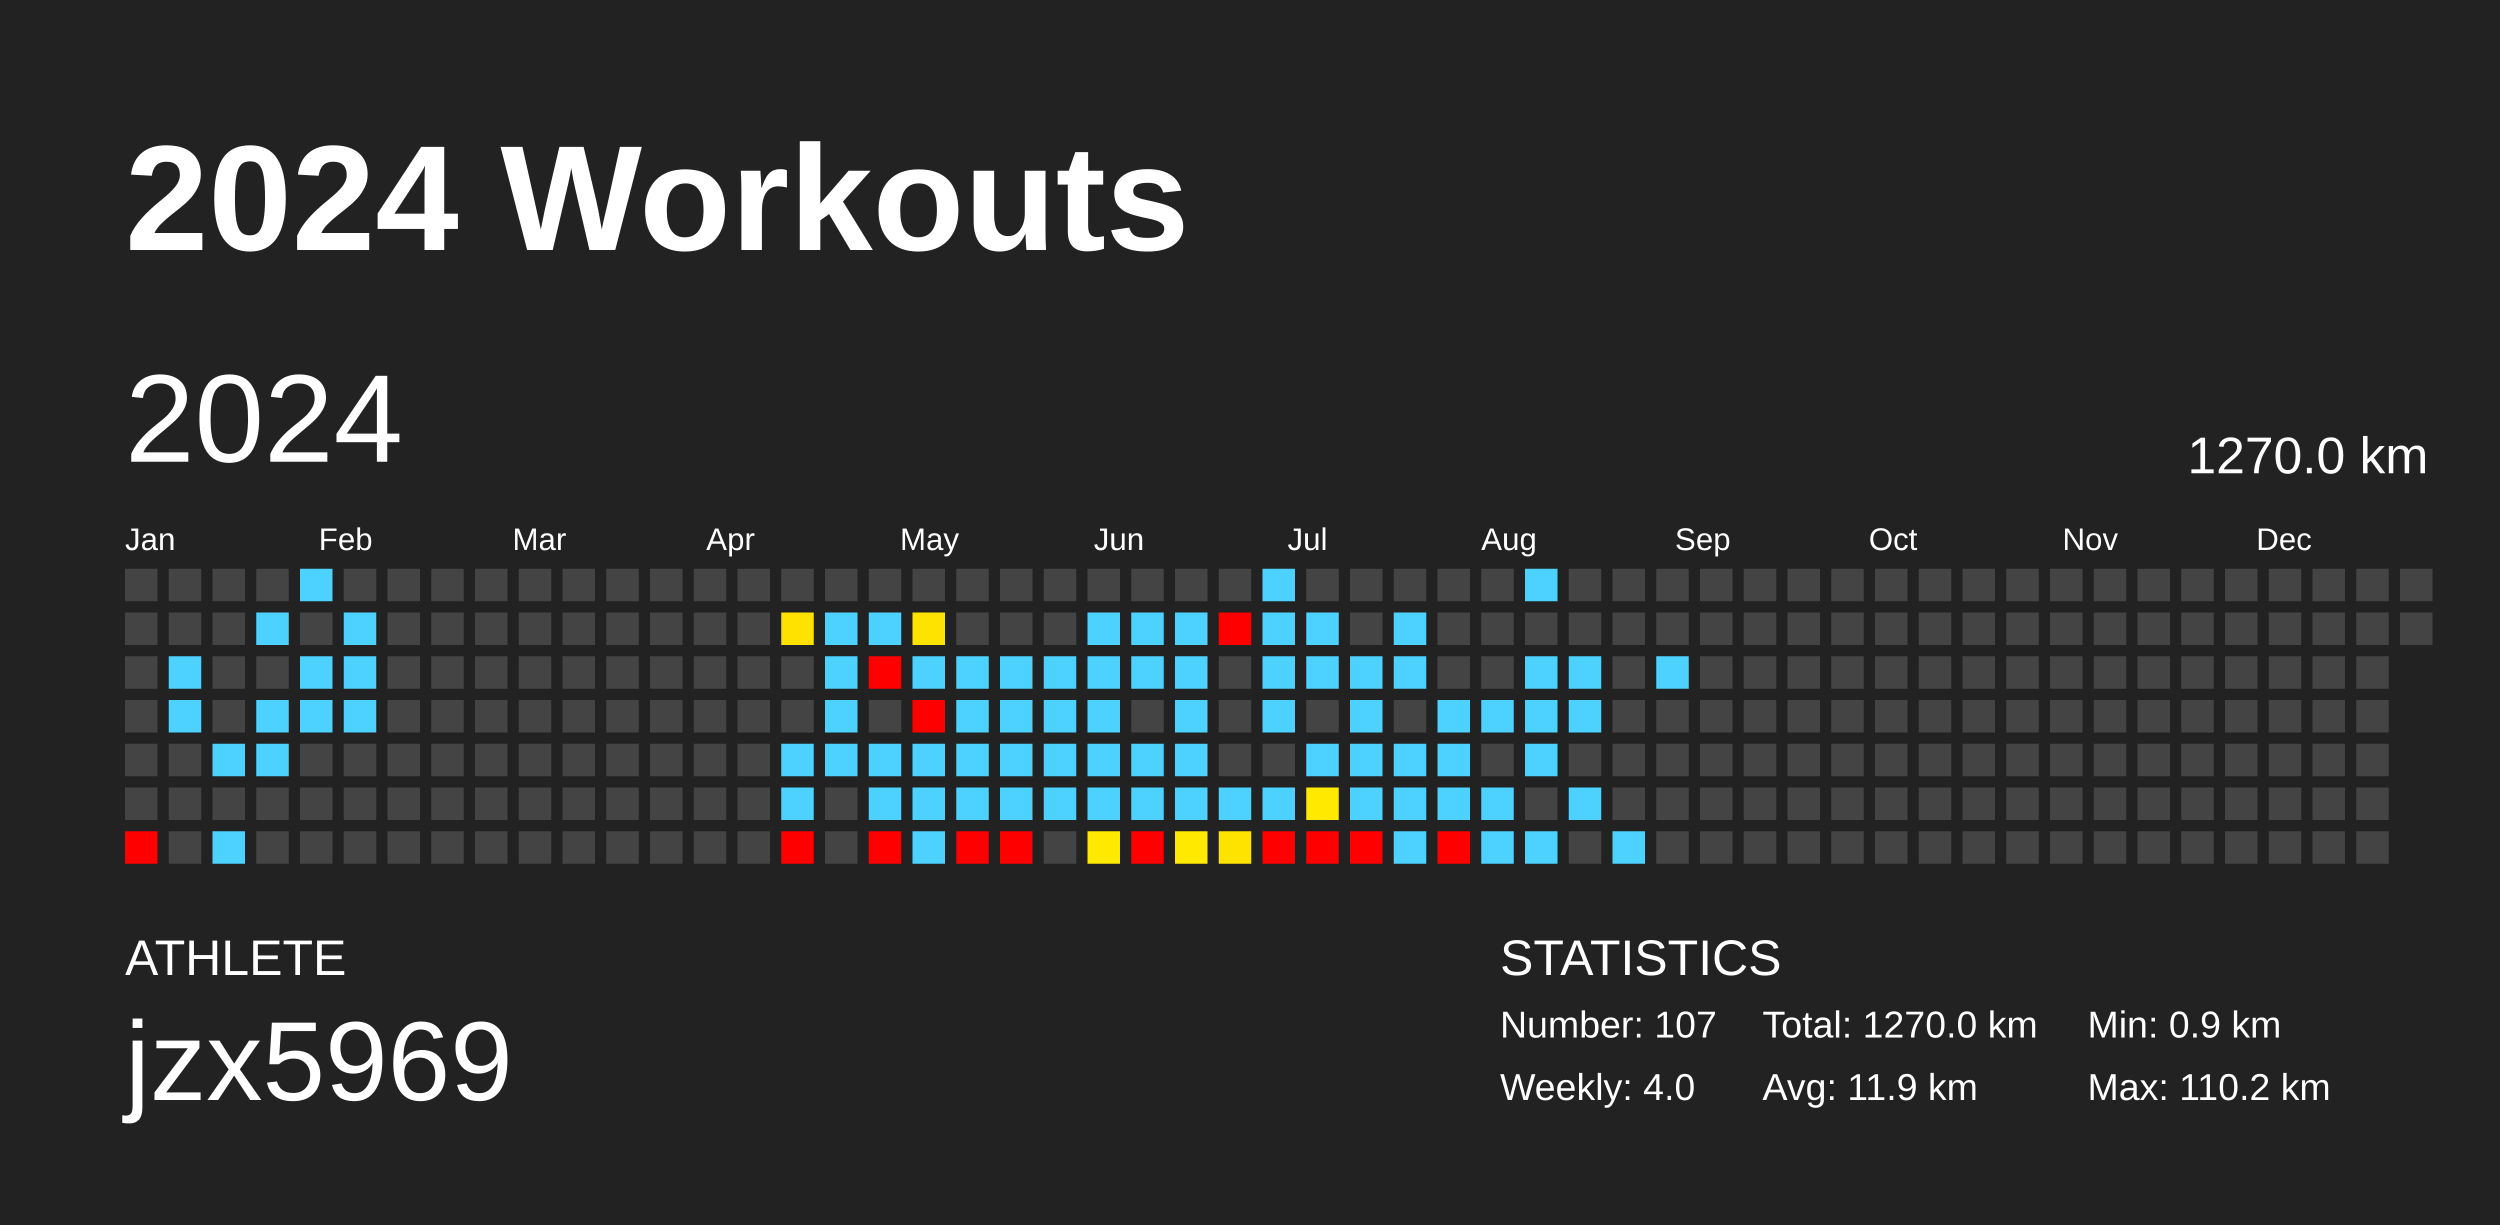
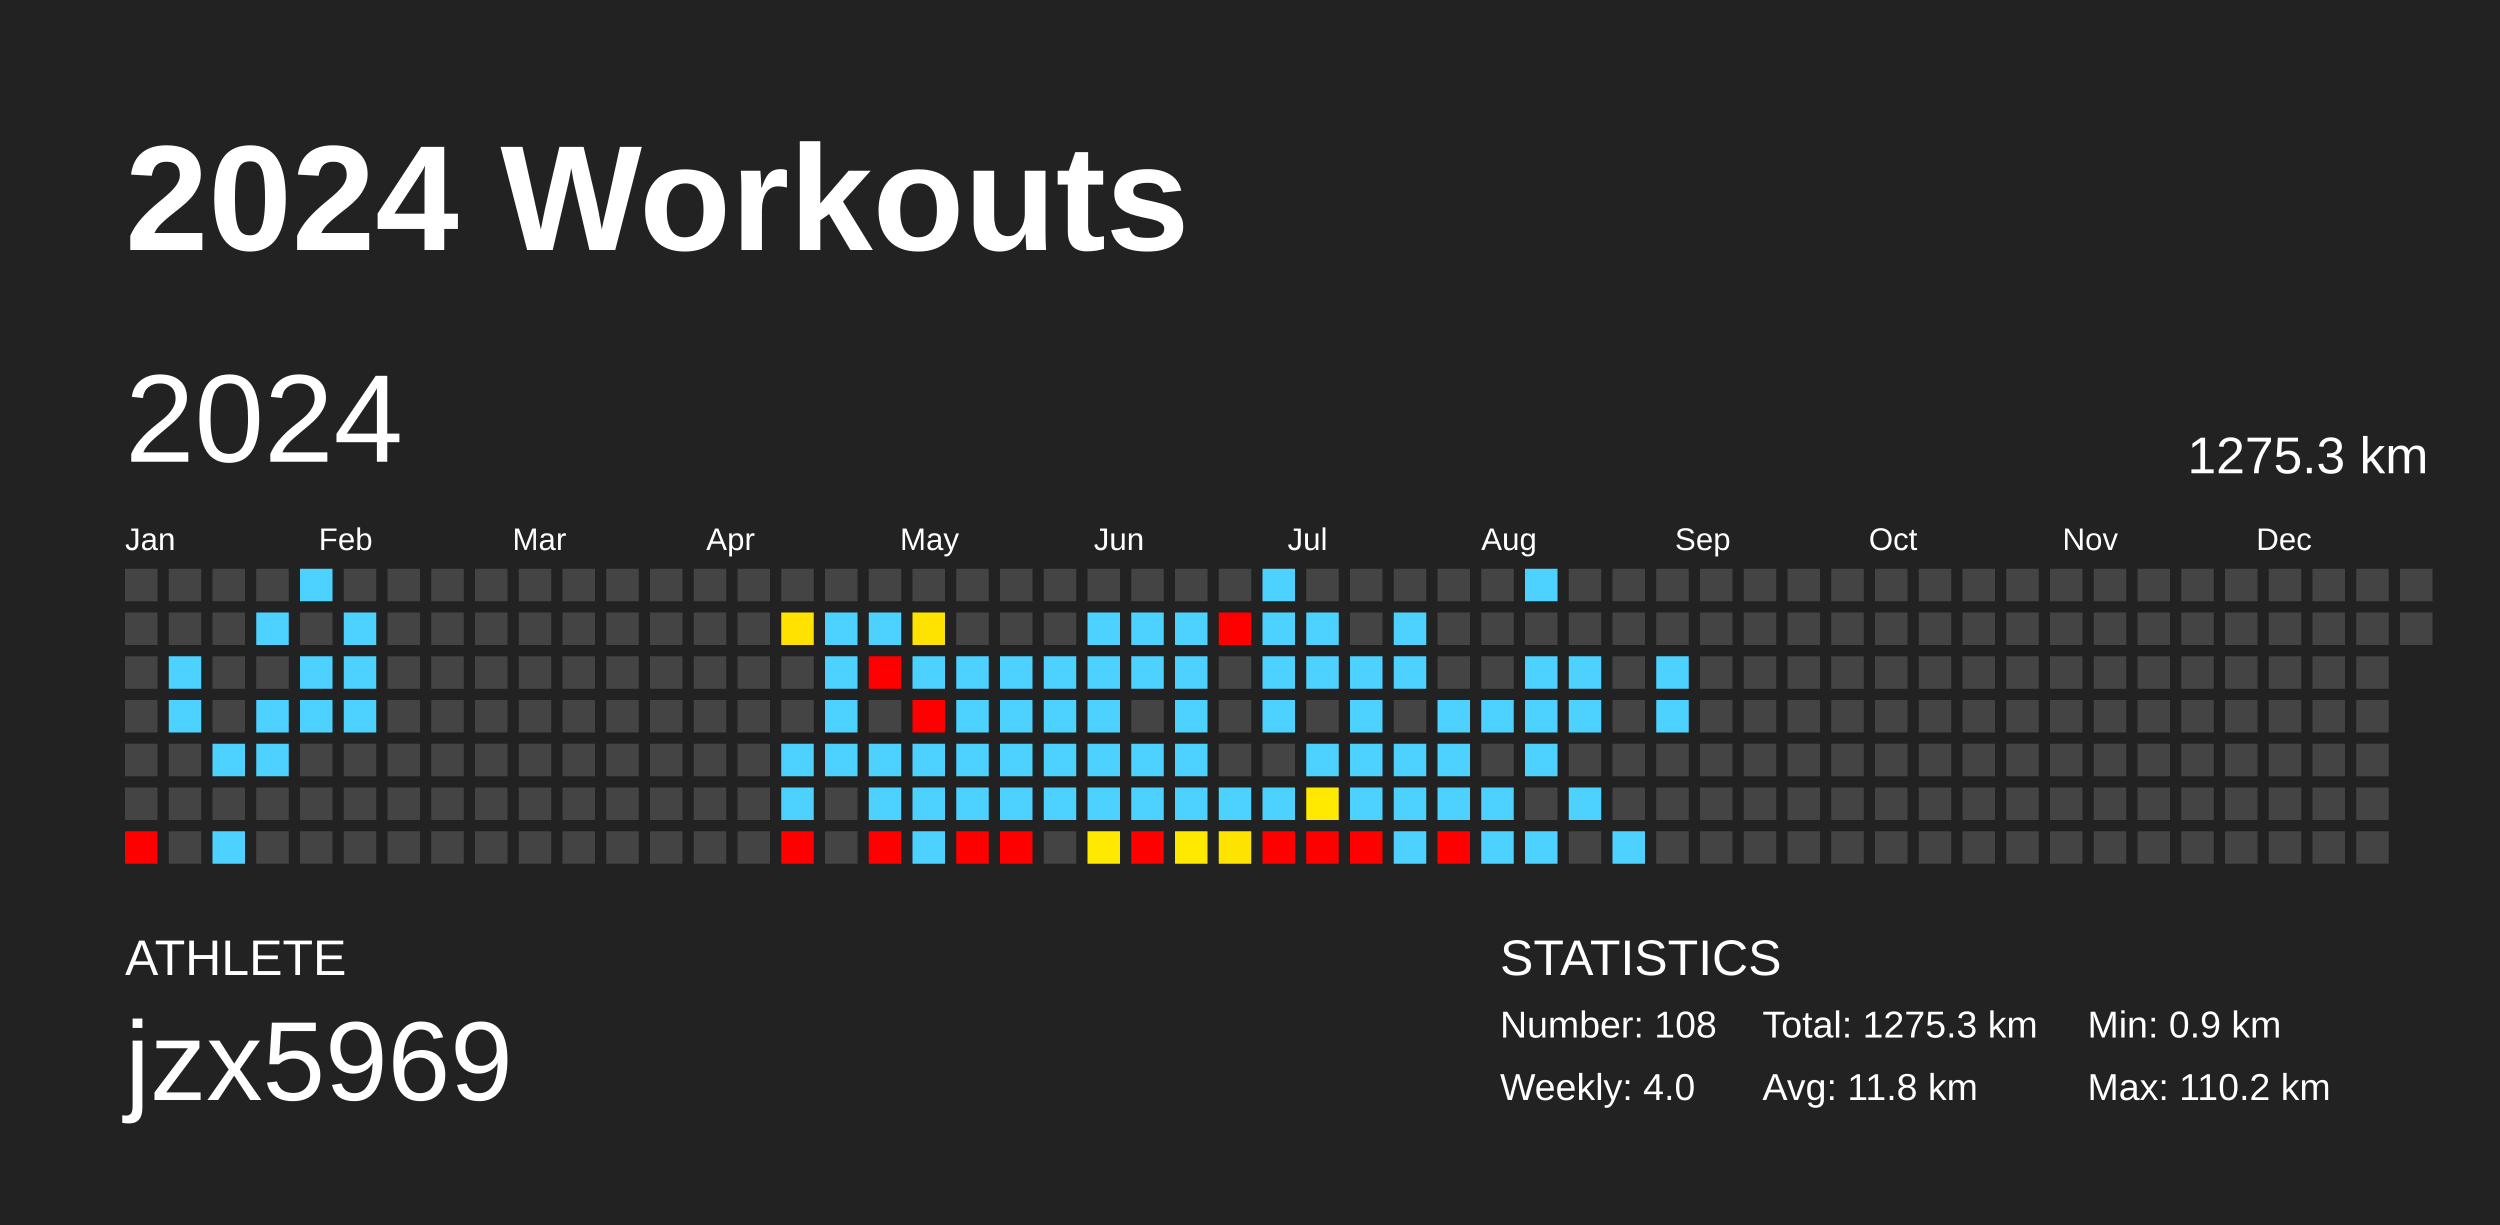
<svg xmlns="http://www.w3.org/2000/svg" baseProfile="full" height="98mm" version="1.1" viewBox="0,0,200,98" width="200mm">
  <defs />
  <rect fill="#222222" height="98" width="200" x="0" y="0" />
  <text fill="#FFFFFF" style="font-size:12px; font-family:Arial; font-weight:bold;" x="10" y="20">2024 Workouts</text>
  <text fill="#FFFFFF" style="font-size:4px; font-family:Arial" x="10" y="78">ATHLETE</text>
  <text fill="#FFFFFF" style="font-size:9px; font-family:Arial" x="10" y="88">jzx5969</text>
  <text fill="#FFFFFF" style="font-size:4px; font-family:Arial" x="120" y="78">STATISTICS</text>
-   <text fill="#FFFFFF" style="font-size:3px; font-family:Arial" x="120" y="83">Number: 107</text>
+   <text fill="#FFFFFF" style="font-size:3px; font-family:Arial" x="120" y="83">Number: 108</text>
  <text fill="#FFFFFF" style="font-size:3px; font-family:Arial" x="120" y="88">Weekly: 4.0</text>
-   <text fill="#FFFFFF" style="font-size:3px; font-family:Arial" x="141" y="83">Total: 1270.0 km</text>
-   <text fill="#FFFFFF" style="font-size:3px; font-family:Arial" x="141" y="88">Avg: 11.9 km</text>
+   <text fill="#FFFFFF" style="font-size:3px; font-family:Arial" x="141" y="83">Total: 1275.3 km</text>
+   <text fill="#FFFFFF" style="font-size:3px; font-family:Arial" x="141" y="88">Avg: 11.8 km</text>
  <text fill="#FFFFFF" style="font-size:3px; font-family:Arial" x="167" y="83">Min: 0.9 km</text>
  <text fill="#FFFFFF" style="font-size:3px; font-family:Arial" x="167" y="88">Max: 110.2 km</text>
  <text dominant-baseline="hanging" fill="#FFFFFF" style="font-size:10.0px; font-family:Arial;" x="10" y="30">2024</text>
-   <text dominant-baseline="hanging" fill="#FFFFFF" style="font-size:4.125px; font-family:Arial;" x="175" y="35">1270.0 km</text>
+   <text dominant-baseline="hanging" fill="#FFFFFF" style="font-size:4.125px; font-family:Arial;" x="175" y="35">1275.3 km</text>
  <text fill="#FFFFFF" style="font-size:2.5px; font-family:Arial" x="10.0" y="44">Jan</text>
  <text fill="#FFFFFF" style="font-size:2.5px; font-family:Arial" x="25.5" y="44">Feb</text>
  <text fill="#FFFFFF" style="font-size:2.5px; font-family:Arial" x="41.0" y="44">Mar</text>
  <text fill="#FFFFFF" style="font-size:2.5px; font-family:Arial" x="56.5" y="44">Apr</text>
  <text fill="#FFFFFF" style="font-size:2.5px; font-family:Arial" x="72.0" y="44">May</text>
  <text fill="#FFFFFF" style="font-size:2.5px; font-family:Arial" x="87.5" y="44">Jun</text>
  <text fill="#FFFFFF" style="font-size:2.5px; font-family:Arial" x="103.0" y="44">Jul</text>
  <text fill="#FFFFFF" style="font-size:2.5px; font-family:Arial" x="118.5" y="44">Aug</text>
  <text fill="#FFFFFF" style="font-size:2.5px; font-family:Arial" x="134.0" y="44">Sep</text>
  <text fill="#FFFFFF" style="font-size:2.5px; font-family:Arial" x="149.5" y="44">Oct</text>
  <text fill="#FFFFFF" style="font-size:2.5px; font-family:Arial" x="165.0" y="44">Nov</text>
  <text fill="#FFFFFF" style="font-size:2.5px; font-family:Arial" x="180.5" y="44">Dec</text>
  <rect fill="#444444" height="2.6" width="2.6" x="10.0" y="45.5" />
  <rect fill="#444444" height="2.6" width="2.6" x="10.0" y="49.0" />
  <rect fill="#444444" height="2.6" width="2.6" x="10.0" y="52.5" />
  <rect fill="#444444" height="2.6" width="2.6" x="10.0" y="56.0" />
  <rect fill="#444444" height="2.6" width="2.6" x="10.0" y="59.5" />
  <rect fill="#444444" height="2.6" width="2.6" x="10.0" y="63.0" />
  <rect fill="red" height="2.6" width="2.6" x="10.0" y="66.5" />
  <rect fill="#444444" height="2.6" width="2.6" x="13.5" y="45.5" />
  <rect fill="#444444" height="2.6" width="2.6" x="13.5" y="49.0" />
  <rect fill="#4dd2ff" height="2.6" width="2.6" x="13.5" y="52.5" />
  <rect fill="#4dd2ff" height="2.6" width="2.6" x="13.5" y="56.0" />
  <rect fill="#444444" height="2.6" width="2.6" x="13.5" y="59.5" />
  <rect fill="#444444" height="2.6" width="2.6" x="13.5" y="63.0" />
  <rect fill="#444444" height="2.6" width="2.6" x="13.5" y="66.5" />
  <rect fill="#444444" height="2.6" width="2.6" x="17.0" y="45.5" />
  <rect fill="#444444" height="2.6" width="2.6" x="17.0" y="49.0" />
  <rect fill="#444444" height="2.6" width="2.6" x="17.0" y="52.5" />
  <rect fill="#444444" height="2.6" width="2.6" x="17.0" y="56.0" />
  <rect fill="#4dd2ff" height="2.6" width="2.6" x="17.0" y="59.5" />
  <rect fill="#444444" height="2.6" width="2.6" x="17.0" y="63.0" />
  <rect fill="#4dd2ff" height="2.6" width="2.6" x="17.0" y="66.5" />
  <rect fill="#444444" height="2.6" width="2.6" x="20.5" y="45.5" />
  <rect fill="#4dd2ff" height="2.6" width="2.6" x="20.5" y="49.0" />
  <rect fill="#444444" height="2.6" width="2.6" x="20.5" y="52.5" />
  <rect fill="#4dd2ff" height="2.6" width="2.6" x="20.5" y="56.0" />
  <rect fill="#4dd2ff" height="2.6" width="2.6" x="20.5" y="59.5" />
  <rect fill="#444444" height="2.6" width="2.6" x="20.5" y="63.0" />
  <rect fill="#444444" height="2.6" width="2.6" x="20.5" y="66.5" />
  <rect fill="#4dd2ff" height="2.6" width="2.6" x="24.0" y="45.5" />
  <rect fill="#444444" height="2.6" width="2.6" x="24.0" y="49.0" />
  <rect fill="#4dd2ff" height="2.6" width="2.6" x="24.0" y="52.5" />
  <rect fill="#4dd2ff" height="2.6" width="2.6" x="24.0" y="56.0" />
  <rect fill="#444444" height="2.6" width="2.6" x="24.0" y="59.5" />
  <rect fill="#444444" height="2.6" width="2.6" x="24.0" y="63.0" />
  <rect fill="#444444" height="2.6" width="2.6" x="24.0" y="66.5" />
  <rect fill="#444444" height="2.6" width="2.6" x="27.5" y="45.5" />
  <rect fill="#4dd2ff" height="2.6" width="2.6" x="27.5" y="49.0" />
  <rect fill="#4dd2ff" height="2.6" width="2.6" x="27.5" y="52.5" />
  <rect fill="#4dd2ff" height="2.6" width="2.6" x="27.5" y="56.0" />
  <rect fill="#444444" height="2.6" width="2.6" x="27.5" y="59.5" />
  <rect fill="#444444" height="2.6" width="2.6" x="27.5" y="63.0" />
  <rect fill="#444444" height="2.6" width="2.6" x="27.5" y="66.5" />
  <rect fill="#444444" height="2.6" width="2.6" x="31.0" y="45.5" />
  <rect fill="#444444" height="2.6" width="2.6" x="31.0" y="49.0" />
  <rect fill="#444444" height="2.6" width="2.6" x="31.0" y="52.5" />
  <rect fill="#444444" height="2.6" width="2.6" x="31.0" y="56.0" />
  <rect fill="#444444" height="2.6" width="2.6" x="31.0" y="59.5" />
  <rect fill="#444444" height="2.6" width="2.6" x="31.0" y="63.0" />
  <rect fill="#444444" height="2.6" width="2.6" x="31.0" y="66.5" />
  <rect fill="#444444" height="2.6" width="2.6" x="34.5" y="45.5" />
  <rect fill="#444444" height="2.6" width="2.6" x="34.5" y="49.0" />
  <rect fill="#444444" height="2.6" width="2.6" x="34.5" y="52.5" />
  <rect fill="#444444" height="2.6" width="2.6" x="34.5" y="56.0" />
  <rect fill="#444444" height="2.6" width="2.6" x="34.5" y="59.5" />
  <rect fill="#444444" height="2.6" width="2.6" x="34.5" y="63.0" />
  <rect fill="#444444" height="2.6" width="2.6" x="34.5" y="66.5" />
  <rect fill="#444444" height="2.6" width="2.6" x="38.0" y="45.5" />
  <rect fill="#444444" height="2.6" width="2.6" x="38.0" y="49.0" />
  <rect fill="#444444" height="2.6" width="2.6" x="38.0" y="52.5" />
  <rect fill="#444444" height="2.6" width="2.6" x="38.0" y="56.0" />
  <rect fill="#444444" height="2.6" width="2.6" x="38.0" y="59.5" />
  <rect fill="#444444" height="2.6" width="2.6" x="38.0" y="63.0" />
  <rect fill="#444444" height="2.6" width="2.6" x="38.0" y="66.5" />
  <rect fill="#444444" height="2.6" width="2.6" x="41.5" y="45.5" />
  <rect fill="#444444" height="2.6" width="2.6" x="41.5" y="49.0" />
  <rect fill="#444444" height="2.6" width="2.6" x="41.5" y="52.5" />
  <rect fill="#444444" height="2.6" width="2.6" x="41.5" y="56.0" />
  <rect fill="#444444" height="2.6" width="2.6" x="41.5" y="59.5" />
  <rect fill="#444444" height="2.6" width="2.6" x="41.5" y="63.0" />
  <rect fill="#444444" height="2.6" width="2.6" x="41.5" y="66.5" />
  <rect fill="#444444" height="2.6" width="2.6" x="45.0" y="45.5" />
  <rect fill="#444444" height="2.6" width="2.6" x="45.0" y="49.0" />
  <rect fill="#444444" height="2.6" width="2.6" x="45.0" y="52.5" />
  <rect fill="#444444" height="2.6" width="2.6" x="45.0" y="56.0" />
  <rect fill="#444444" height="2.6" width="2.6" x="45.0" y="59.5" />
  <rect fill="#444444" height="2.6" width="2.6" x="45.0" y="63.0" />
  <rect fill="#444444" height="2.6" width="2.6" x="45.0" y="66.5" />
  <rect fill="#444444" height="2.6" width="2.6" x="48.5" y="45.5" />
  <rect fill="#444444" height="2.6" width="2.6" x="48.5" y="49.0" />
  <rect fill="#444444" height="2.6" width="2.6" x="48.5" y="52.5" />
  <rect fill="#444444" height="2.6" width="2.6" x="48.5" y="56.0" />
  <rect fill="#444444" height="2.6" width="2.6" x="48.5" y="59.5" />
  <rect fill="#444444" height="2.6" width="2.6" x="48.5" y="63.0" />
  <rect fill="#444444" height="2.6" width="2.6" x="48.5" y="66.5" />
  <rect fill="#444444" height="2.6" width="2.6" x="52.0" y="45.5" />
  <rect fill="#444444" height="2.6" width="2.6" x="52.0" y="49.0" />
  <rect fill="#444444" height="2.6" width="2.6" x="52.0" y="52.5" />
  <rect fill="#444444" height="2.6" width="2.6" x="52.0" y="56.0" />
  <rect fill="#444444" height="2.6" width="2.6" x="52.0" y="59.5" />
  <rect fill="#444444" height="2.6" width="2.6" x="52.0" y="63.0" />
  <rect fill="#444444" height="2.6" width="2.6" x="52.0" y="66.5" />
  <rect fill="#444444" height="2.6" width="2.6" x="55.5" y="45.5" />
  <rect fill="#444444" height="2.6" width="2.6" x="55.5" y="49.0" />
  <rect fill="#444444" height="2.6" width="2.6" x="55.5" y="52.5" />
  <rect fill="#444444" height="2.6" width="2.6" x="55.5" y="56.0" />
  <rect fill="#444444" height="2.6" width="2.6" x="55.5" y="59.5" />
  <rect fill="#444444" height="2.6" width="2.6" x="55.5" y="63.0" />
  <rect fill="#444444" height="2.6" width="2.6" x="55.5" y="66.5" />
  <rect fill="#444444" height="2.6" width="2.6" x="59.0" y="45.5" />
  <rect fill="#444444" height="2.6" width="2.6" x="59.0" y="49.0" />
  <rect fill="#444444" height="2.6" width="2.6" x="59.0" y="52.5" />
  <rect fill="#444444" height="2.6" width="2.6" x="59.0" y="56.0" />
  <rect fill="#444444" height="2.6" width="2.6" x="59.0" y="59.5" />
  <rect fill="#444444" height="2.6" width="2.6" x="59.0" y="63.0" />
  <rect fill="#444444" height="2.6" width="2.6" x="59.0" y="66.5" />
  <rect fill="#444444" height="2.6" width="2.6" x="62.5" y="45.5" />
  <rect fill="#ffe200" height="2.6" width="2.6" x="62.5" y="49.0" />
  <rect fill="#444444" height="2.6" width="2.6" x="62.5" y="52.5" />
  <rect fill="#444444" height="2.6" width="2.6" x="62.5" y="56.0" />
  <rect fill="#4dd2ff" height="2.6" width="2.6" x="62.5" y="59.5" />
  <rect fill="#4dd2ff" height="2.6" width="2.6" x="62.5" y="63.0" />
  <rect fill="red" height="2.6" width="2.6" x="62.5" y="66.5" />
  <rect fill="#444444" height="2.6" width="2.6" x="66.0" y="45.5" />
  <rect fill="#4dd2ff" height="2.6" width="2.6" x="66.0" y="49.0" />
  <rect fill="#4dd2ff" height="2.6" width="2.6" x="66.0" y="52.5" />
  <rect fill="#4dd2ff" height="2.6" width="2.6" x="66.0" y="56.0" />
  <rect fill="#4dd2ff" height="2.6" width="2.6" x="66.0" y="59.5" />
  <rect fill="#444444" height="2.6" width="2.6" x="66.0" y="63.0" />
  <rect fill="#444444" height="2.6" width="2.6" x="66.0" y="66.5" />
  <rect fill="#444444" height="2.6" width="2.6" x="69.5" y="45.5" />
  <rect fill="#4dd2ff" height="2.6" width="2.6" x="69.5" y="49.0" />
  <rect fill="red" height="2.6" width="2.6" x="69.5" y="52.5" />
  <rect fill="#444444" height="2.6" width="2.6" x="69.5" y="56.0" />
  <rect fill="#4dd2ff" height="2.6" width="2.6" x="69.5" y="59.5" />
  <rect fill="#4dd2ff" height="2.6" width="2.6" x="69.5" y="63.0" />
  <rect fill="red" height="2.6" width="2.6" x="69.5" y="66.5" />
  <rect fill="#444444" height="2.6" width="2.6" x="73.0" y="45.5" />
  <rect fill="#ffe300" height="2.6" width="2.6" x="73.0" y="49.0" />
  <rect fill="#4dd2ff" height="2.6" width="2.6" x="73.0" y="52.5" />
  <rect fill="red" height="2.6" width="2.6" x="73.0" y="56.0" />
  <rect fill="#4dd2ff" height="2.6" width="2.6" x="73.0" y="59.5" />
  <rect fill="#4dd2ff" height="2.6" width="2.6" x="73.0" y="63.0" />
  <rect fill="#4dd2ff" height="2.6" width="2.6" x="73.0" y="66.5" />
  <rect fill="#444444" height="2.6" width="2.6" x="76.5" y="45.5" />
  <rect fill="#444444" height="2.6" width="2.6" x="76.5" y="49.0" />
  <rect fill="#4dd2ff" height="2.6" width="2.6" x="76.5" y="52.5" />
  <rect fill="#4dd2ff" height="2.6" width="2.6" x="76.5" y="56.0" />
  <rect fill="#4dd2ff" height="2.6" width="2.6" x="76.5" y="59.5" />
  <rect fill="#4dd2ff" height="2.6" width="2.6" x="76.5" y="63.0" />
  <rect fill="red" height="2.6" width="2.6" x="76.5" y="66.5" />
  <rect fill="#444444" height="2.6" width="2.6" x="80.0" y="45.5" />
  <rect fill="#444444" height="2.6" width="2.6" x="80.0" y="49.0" />
  <rect fill="#4dd2ff" height="2.6" width="2.6" x="80.0" y="52.5" />
  <rect fill="#4dd2ff" height="2.6" width="2.6" x="80.0" y="56.0" />
  <rect fill="#4dd2ff" height="2.6" width="2.6" x="80.0" y="59.5" />
  <rect fill="#4dd2ff" height="2.6" width="2.6" x="80.0" y="63.0" />
  <rect fill="red" height="2.6" width="2.6" x="80.0" y="66.5" />
  <rect fill="#444444" height="2.6" width="2.6" x="83.5" y="45.5" />
  <rect fill="#444444" height="2.6" width="2.6" x="83.5" y="49.0" />
  <rect fill="#4dd2ff" height="2.6" width="2.6" x="83.5" y="52.5" />
  <rect fill="#4dd2ff" height="2.6" width="2.6" x="83.5" y="56.0" />
  <rect fill="#4dd2ff" height="2.6" width="2.6" x="83.5" y="59.5" />
  <rect fill="#4dd2ff" height="2.6" width="2.6" x="83.5" y="63.0" />
  <rect fill="#444444" height="2.6" width="2.6" x="83.5" y="66.5" />
  <rect fill="#444444" height="2.6" width="2.6" x="87.0" y="45.5" />
  <rect fill="#4dd2ff" height="2.6" width="2.6" x="87.0" y="49.0" />
  <rect fill="#4dd2ff" height="2.6" width="2.6" x="87.0" y="52.5" />
  <rect fill="#4dd2ff" height="2.6" width="2.6" x="87.0" y="56.0" />
  <rect fill="#4dd2ff" height="2.6" width="2.6" x="87.0" y="59.5" />
  <rect fill="#4dd2ff" height="2.6" width="2.6" x="87.0" y="63.0" />
  <rect fill="#ffe900" height="2.6" width="2.6" x="87.0" y="66.5" />
  <rect fill="#444444" height="2.6" width="2.6" x="90.5" y="45.5" />
  <rect fill="#4dd2ff" height="2.6" width="2.6" x="90.5" y="49.0" />
  <rect fill="#4dd2ff" height="2.6" width="2.6" x="90.5" y="52.5" />
  <rect fill="#444444" height="2.6" width="2.6" x="90.5" y="56.0" />
  <rect fill="#4dd2ff" height="2.6" width="2.6" x="90.5" y="59.5" />
  <rect fill="#4dd2ff" height="2.6" width="2.6" x="90.5" y="63.0" />
  <rect fill="red" height="2.6" width="2.6" x="90.5" y="66.5" />
  <rect fill="#444444" height="2.6" width="2.6" x="94.0" y="45.5" />
  <rect fill="#4dd2ff" height="2.6" width="2.6" x="94.0" y="49.0" />
  <rect fill="#4dd2ff" height="2.6" width="2.6" x="94.0" y="52.5" />
  <rect fill="#4dd2ff" height="2.6" width="2.6" x="94.0" y="56.0" />
  <rect fill="#4dd2ff" height="2.6" width="2.6" x="94.0" y="59.5" />
  <rect fill="#4dd2ff" height="2.6" width="2.6" x="94.0" y="63.0" />
  <rect fill="#ffe900" height="2.6" width="2.6" x="94.0" y="66.5" />
  <rect fill="#444444" height="2.6" width="2.6" x="97.5" y="45.5" />
  <rect fill="red" height="2.6" width="2.6" x="97.5" y="49.0" />
  <rect fill="#444444" height="2.6" width="2.6" x="97.5" y="52.5" />
  <rect fill="#444444" height="2.6" width="2.6" x="97.5" y="56.0" />
  <rect fill="#444444" height="2.6" width="2.6" x="97.5" y="59.5" />
  <rect fill="#4dd2ff" height="2.6" width="2.6" x="97.5" y="63.0" />
  <rect fill="#ffe300" height="2.6" width="2.6" x="97.5" y="66.5" />
  <rect fill="#4dd2ff" height="2.6" width="2.6" x="101.0" y="45.5" />
  <rect fill="#4dd2ff" height="2.6" width="2.6" x="101.0" y="49.0" />
  <rect fill="#4dd2ff" height="2.6" width="2.6" x="101.0" y="52.5" />
  <rect fill="#4dd2ff" height="2.6" width="2.6" x="101.0" y="56.0" />
  <rect fill="#444444" height="2.6" width="2.6" x="101.0" y="59.5" />
  <rect fill="#4dd2ff" height="2.6" width="2.6" x="101.0" y="63.0" />
  <rect fill="red" height="2.6" width="2.6" x="101.0" y="66.5" />
  <rect fill="#444444" height="2.6" width="2.6" x="104.5" y="45.5" />
  <rect fill="#4dd2ff" height="2.6" width="2.6" x="104.5" y="49.0" />
  <rect fill="#4dd2ff" height="2.6" width="2.6" x="104.5" y="52.5" />
  <rect fill="#444444" height="2.6" width="2.6" x="104.5" y="56.0" />
  <rect fill="#4dd2ff" height="2.6" width="2.6" x="104.5" y="59.5" />
  <rect fill="#ffe900" height="2.6" width="2.6" x="104.5" y="63.0" />
  <rect fill="red" height="2.6" width="2.6" x="104.5" y="66.5" />
  <rect fill="#444444" height="2.6" width="2.6" x="108.0" y="45.5" />
  <rect fill="#444444" height="2.6" width="2.6" x="108.0" y="49.0" />
  <rect fill="#4dd2ff" height="2.6" width="2.6" x="108.0" y="52.5" />
  <rect fill="#4dd2ff" height="2.6" width="2.6" x="108.0" y="56.0" />
  <rect fill="#4dd2ff" height="2.6" width="2.6" x="108.0" y="59.5" />
  <rect fill="#4dd2ff" height="2.6" width="2.6" x="108.0" y="63.0" />
  <rect fill="red" height="2.6" width="2.6" x="108.0" y="66.5" />
  <rect fill="#444444" height="2.6" width="2.6" x="111.5" y="45.5" />
  <rect fill="#4dd2ff" height="2.6" width="2.6" x="111.5" y="49.0" />
  <rect fill="#4dd2ff" height="2.6" width="2.6" x="111.5" y="52.5" />
  <rect fill="#444444" height="2.6" width="2.6" x="111.5" y="56.0" />
  <rect fill="#4dd2ff" height="2.6" width="2.6" x="111.5" y="59.5" />
  <rect fill="#4dd2ff" height="2.6" width="2.6" x="111.5" y="63.0" />
  <rect fill="#4dd2ff" height="2.6" width="2.6" x="111.5" y="66.5" />
  <rect fill="#444444" height="2.6" width="2.6" x="115.0" y="45.5" />
  <rect fill="#444444" height="2.6" width="2.6" x="115.0" y="49.0" />
  <rect fill="#444444" height="2.6" width="2.6" x="115.0" y="52.5" />
  <rect fill="#4dd2ff" height="2.6" width="2.6" x="115.0" y="56.0" />
  <rect fill="#4dd2ff" height="2.6" width="2.6" x="115.0" y="59.5" />
  <rect fill="#4dd2ff" height="2.6" width="2.6" x="115.0" y="63.0" />
  <rect fill="red" height="2.6" width="2.6" x="115.0" y="66.5" />
  <rect fill="#444444" height="2.6" width="2.6" x="118.5" y="45.5" />
  <rect fill="#444444" height="2.6" width="2.6" x="118.5" y="49.0" />
  <rect fill="#444444" height="2.6" width="2.6" x="118.5" y="52.5" />
  <rect fill="#4dd2ff" height="2.6" width="2.6" x="118.5" y="56.0" />
  <rect fill="#444444" height="2.6" width="2.6" x="118.5" y="59.5" />
  <rect fill="#4dd2ff" height="2.6" width="2.6" x="118.5" y="63.0" />
  <rect fill="#4dd2ff" height="2.6" width="2.6" x="118.5" y="66.5" />
  <rect fill="#4dd2ff" height="2.6" width="2.6" x="122.0" y="45.5" />
  <rect fill="#444444" height="2.6" width="2.6" x="122.0" y="49.0" />
  <rect fill="#4dd2ff" height="2.6" width="2.6" x="122.0" y="52.5" />
  <rect fill="#4dd2ff" height="2.6" width="2.6" x="122.0" y="56.0" />
  <rect fill="#4dd2ff" height="2.6" width="2.6" x="122.0" y="59.5" />
  <rect fill="#444444" height="2.6" width="2.6" x="122.0" y="63.0" />
  <rect fill="#4dd2ff" height="2.6" width="2.6" x="122.0" y="66.5" />
  <rect fill="#444444" height="2.6" width="2.6" x="125.5" y="45.5" />
  <rect fill="#444444" height="2.6" width="2.6" x="125.5" y="49.0" />
  <rect fill="#4dd2ff" height="2.6" width="2.6" x="125.5" y="52.5" />
  <rect fill="#4dd2ff" height="2.6" width="2.6" x="125.5" y="56.0" />
  <rect fill="#444444" height="2.6" width="2.6" x="125.5" y="59.5" />
  <rect fill="#4dd2ff" height="2.6" width="2.6" x="125.5" y="63.0" />
  <rect fill="#444444" height="2.6" width="2.6" x="125.5" y="66.5" />
  <rect fill="#444444" height="2.6" width="2.6" x="129.0" y="45.5" />
  <rect fill="#444444" height="2.6" width="2.6" x="129.0" y="49.0" />
  <rect fill="#444444" height="2.6" width="2.6" x="129.0" y="52.5" />
  <rect fill="#444444" height="2.6" width="2.6" x="129.0" y="56.0" />
  <rect fill="#444444" height="2.6" width="2.6" x="129.0" y="59.5" />
  <rect fill="#444444" height="2.6" width="2.6" x="129.0" y="63.0" />
  <rect fill="#4dd2ff" height="2.6" width="2.6" x="129.0" y="66.5" />
  <rect fill="#444444" height="2.6" width="2.6" x="132.5" y="45.5" />
  <rect fill="#444444" height="2.6" width="2.6" x="132.5" y="49.0" />
  <rect fill="#4dd2ff" height="2.6" width="2.6" x="132.5" y="52.5" />
-   <rect fill="#444444" height="2.6" width="2.6" x="132.5" y="56.0" />
+   <rect fill="#4dd2ff" height="2.6" width="2.6" x="132.5" y="56.0" />
  <rect fill="#444444" height="2.6" width="2.6" x="132.5" y="59.5" />
  <rect fill="#444444" height="2.6" width="2.6" x="132.5" y="63.0" />
  <rect fill="#444444" height="2.6" width="2.6" x="132.5" y="66.5" />
  <rect fill="#444444" height="2.6" width="2.6" x="136.0" y="45.5" />
  <rect fill="#444444" height="2.6" width="2.6" x="136.0" y="49.0" />
  <rect fill="#444444" height="2.6" width="2.6" x="136.0" y="52.5" />
  <rect fill="#444444" height="2.6" width="2.6" x="136.0" y="56.0" />
  <rect fill="#444444" height="2.6" width="2.6" x="136.0" y="59.5" />
  <rect fill="#444444" height="2.6" width="2.6" x="136.0" y="63.0" />
  <rect fill="#444444" height="2.6" width="2.6" x="136.0" y="66.5" />
  <rect fill="#444444" height="2.6" width="2.6" x="139.5" y="45.5" />
  <rect fill="#444444" height="2.6" width="2.6" x="139.5" y="49.0" />
  <rect fill="#444444" height="2.6" width="2.6" x="139.5" y="52.5" />
  <rect fill="#444444" height="2.6" width="2.6" x="139.5" y="56.0" />
  <rect fill="#444444" height="2.6" width="2.6" x="139.5" y="59.5" />
  <rect fill="#444444" height="2.6" width="2.6" x="139.5" y="63.0" />
  <rect fill="#444444" height="2.6" width="2.6" x="139.5" y="66.5" />
  <rect fill="#444444" height="2.6" width="2.6" x="143.0" y="45.5" />
  <rect fill="#444444" height="2.6" width="2.6" x="143.0" y="49.0" />
  <rect fill="#444444" height="2.6" width="2.6" x="143.0" y="52.5" />
  <rect fill="#444444" height="2.6" width="2.6" x="143.0" y="56.0" />
  <rect fill="#444444" height="2.6" width="2.6" x="143.0" y="59.5" />
  <rect fill="#444444" height="2.6" width="2.6" x="143.0" y="63.0" />
  <rect fill="#444444" height="2.6" width="2.6" x="143.0" y="66.5" />
  <rect fill="#444444" height="2.6" width="2.6" x="146.5" y="45.5" />
  <rect fill="#444444" height="2.6" width="2.6" x="146.5" y="49.0" />
  <rect fill="#444444" height="2.6" width="2.6" x="146.5" y="52.5" />
  <rect fill="#444444" height="2.6" width="2.6" x="146.5" y="56.0" />
  <rect fill="#444444" height="2.6" width="2.6" x="146.5" y="59.5" />
  <rect fill="#444444" height="2.6" width="2.6" x="146.5" y="63.0" />
  <rect fill="#444444" height="2.6" width="2.6" x="146.5" y="66.5" />
  <rect fill="#444444" height="2.6" width="2.6" x="150.0" y="45.5" />
  <rect fill="#444444" height="2.6" width="2.6" x="150.0" y="49.0" />
  <rect fill="#444444" height="2.6" width="2.6" x="150.0" y="52.5" />
  <rect fill="#444444" height="2.6" width="2.6" x="150.0" y="56.0" />
  <rect fill="#444444" height="2.6" width="2.6" x="150.0" y="59.5" />
  <rect fill="#444444" height="2.6" width="2.6" x="150.0" y="63.0" />
  <rect fill="#444444" height="2.6" width="2.6" x="150.0" y="66.5" />
  <rect fill="#444444" height="2.6" width="2.6" x="153.5" y="45.5" />
  <rect fill="#444444" height="2.6" width="2.6" x="153.5" y="49.0" />
  <rect fill="#444444" height="2.6" width="2.6" x="153.5" y="52.5" />
  <rect fill="#444444" height="2.6" width="2.6" x="153.5" y="56.0" />
  <rect fill="#444444" height="2.6" width="2.6" x="153.5" y="59.5" />
  <rect fill="#444444" height="2.6" width="2.6" x="153.5" y="63.0" />
  <rect fill="#444444" height="2.6" width="2.6" x="153.5" y="66.5" />
  <rect fill="#444444" height="2.6" width="2.6" x="157.0" y="45.5" />
  <rect fill="#444444" height="2.6" width="2.6" x="157.0" y="49.0" />
  <rect fill="#444444" height="2.6" width="2.6" x="157.0" y="52.5" />
  <rect fill="#444444" height="2.6" width="2.6" x="157.0" y="56.0" />
  <rect fill="#444444" height="2.6" width="2.6" x="157.0" y="59.5" />
  <rect fill="#444444" height="2.6" width="2.6" x="157.0" y="63.0" />
  <rect fill="#444444" height="2.6" width="2.6" x="157.0" y="66.5" />
  <rect fill="#444444" height="2.6" width="2.6" x="160.5" y="45.5" />
  <rect fill="#444444" height="2.6" width="2.6" x="160.5" y="49.0" />
  <rect fill="#444444" height="2.6" width="2.6" x="160.5" y="52.5" />
  <rect fill="#444444" height="2.6" width="2.6" x="160.5" y="56.0" />
  <rect fill="#444444" height="2.6" width="2.6" x="160.5" y="59.5" />
  <rect fill="#444444" height="2.6" width="2.6" x="160.5" y="63.0" />
  <rect fill="#444444" height="2.6" width="2.6" x="160.5" y="66.5" />
  <rect fill="#444444" height="2.6" width="2.6" x="164.0" y="45.5" />
  <rect fill="#444444" height="2.6" width="2.6" x="164.0" y="49.0" />
  <rect fill="#444444" height="2.6" width="2.6" x="164.0" y="52.5" />
  <rect fill="#444444" height="2.6" width="2.6" x="164.0" y="56.0" />
  <rect fill="#444444" height="2.6" width="2.6" x="164.0" y="59.5" />
  <rect fill="#444444" height="2.6" width="2.6" x="164.0" y="63.0" />
  <rect fill="#444444" height="2.6" width="2.6" x="164.0" y="66.5" />
  <rect fill="#444444" height="2.6" width="2.6" x="167.5" y="45.5" />
  <rect fill="#444444" height="2.6" width="2.6" x="167.5" y="49.0" />
  <rect fill="#444444" height="2.6" width="2.6" x="167.5" y="52.5" />
  <rect fill="#444444" height="2.6" width="2.6" x="167.5" y="56.0" />
  <rect fill="#444444" height="2.6" width="2.6" x="167.5" y="59.5" />
  <rect fill="#444444" height="2.6" width="2.6" x="167.5" y="63.0" />
  <rect fill="#444444" height="2.6" width="2.6" x="167.5" y="66.5" />
  <rect fill="#444444" height="2.6" width="2.6" x="171.0" y="45.5" />
  <rect fill="#444444" height="2.6" width="2.6" x="171.0" y="49.0" />
  <rect fill="#444444" height="2.6" width="2.6" x="171.0" y="52.5" />
  <rect fill="#444444" height="2.6" width="2.6" x="171.0" y="56.0" />
  <rect fill="#444444" height="2.6" width="2.6" x="171.0" y="59.5" />
  <rect fill="#444444" height="2.6" width="2.6" x="171.0" y="63.0" />
  <rect fill="#444444" height="2.6" width="2.6" x="171.0" y="66.5" />
  <rect fill="#444444" height="2.6" width="2.6" x="174.5" y="45.5" />
  <rect fill="#444444" height="2.6" width="2.6" x="174.5" y="49.0" />
  <rect fill="#444444" height="2.6" width="2.6" x="174.5" y="52.5" />
  <rect fill="#444444" height="2.6" width="2.6" x="174.5" y="56.0" />
  <rect fill="#444444" height="2.6" width="2.6" x="174.5" y="59.5" />
  <rect fill="#444444" height="2.6" width="2.6" x="174.5" y="63.0" />
  <rect fill="#444444" height="2.6" width="2.6" x="174.5" y="66.5" />
  <rect fill="#444444" height="2.6" width="2.6" x="178.0" y="45.5" />
  <rect fill="#444444" height="2.6" width="2.6" x="178.0" y="49.0" />
  <rect fill="#444444" height="2.6" width="2.6" x="178.0" y="52.5" />
  <rect fill="#444444" height="2.6" width="2.6" x="178.0" y="56.0" />
  <rect fill="#444444" height="2.6" width="2.6" x="178.0" y="59.5" />
  <rect fill="#444444" height="2.6" width="2.6" x="178.0" y="63.0" />
  <rect fill="#444444" height="2.6" width="2.6" x="178.0" y="66.5" />
  <rect fill="#444444" height="2.6" width="2.6" x="181.5" y="45.5" />
  <rect fill="#444444" height="2.6" width="2.6" x="181.5" y="49.0" />
  <rect fill="#444444" height="2.6" width="2.6" x="181.5" y="52.5" />
  <rect fill="#444444" height="2.6" width="2.6" x="181.5" y="56.0" />
  <rect fill="#444444" height="2.6" width="2.6" x="181.5" y="59.5" />
  <rect fill="#444444" height="2.6" width="2.6" x="181.5" y="63.0" />
  <rect fill="#444444" height="2.6" width="2.6" x="181.5" y="66.5" />
  <rect fill="#444444" height="2.6" width="2.6" x="185.0" y="45.5" />
  <rect fill="#444444" height="2.6" width="2.6" x="185.0" y="49.0" />
  <rect fill="#444444" height="2.6" width="2.6" x="185.0" y="52.5" />
  <rect fill="#444444" height="2.6" width="2.6" x="185.0" y="56.0" />
  <rect fill="#444444" height="2.6" width="2.6" x="185.0" y="59.5" />
  <rect fill="#444444" height="2.6" width="2.6" x="185.0" y="63.0" />
  <rect fill="#444444" height="2.6" width="2.6" x="185.0" y="66.5" />
  <rect fill="#444444" height="2.6" width="2.6" x="188.5" y="45.5" />
  <rect fill="#444444" height="2.6" width="2.6" x="188.5" y="49.0" />
  <rect fill="#444444" height="2.6" width="2.6" x="188.5" y="52.5" />
  <rect fill="#444444" height="2.6" width="2.6" x="188.5" y="56.0" />
  <rect fill="#444444" height="2.6" width="2.6" x="188.5" y="59.5" />
  <rect fill="#444444" height="2.6" width="2.6" x="188.5" y="63.0" />
  <rect fill="#444444" height="2.6" width="2.6" x="188.5" y="66.5" />
  <rect fill="#444444" height="2.6" width="2.6" x="192.0" y="45.5" />
  <rect fill="#444444" height="2.6" width="2.6" x="192.0" y="49.0" />
</svg>
